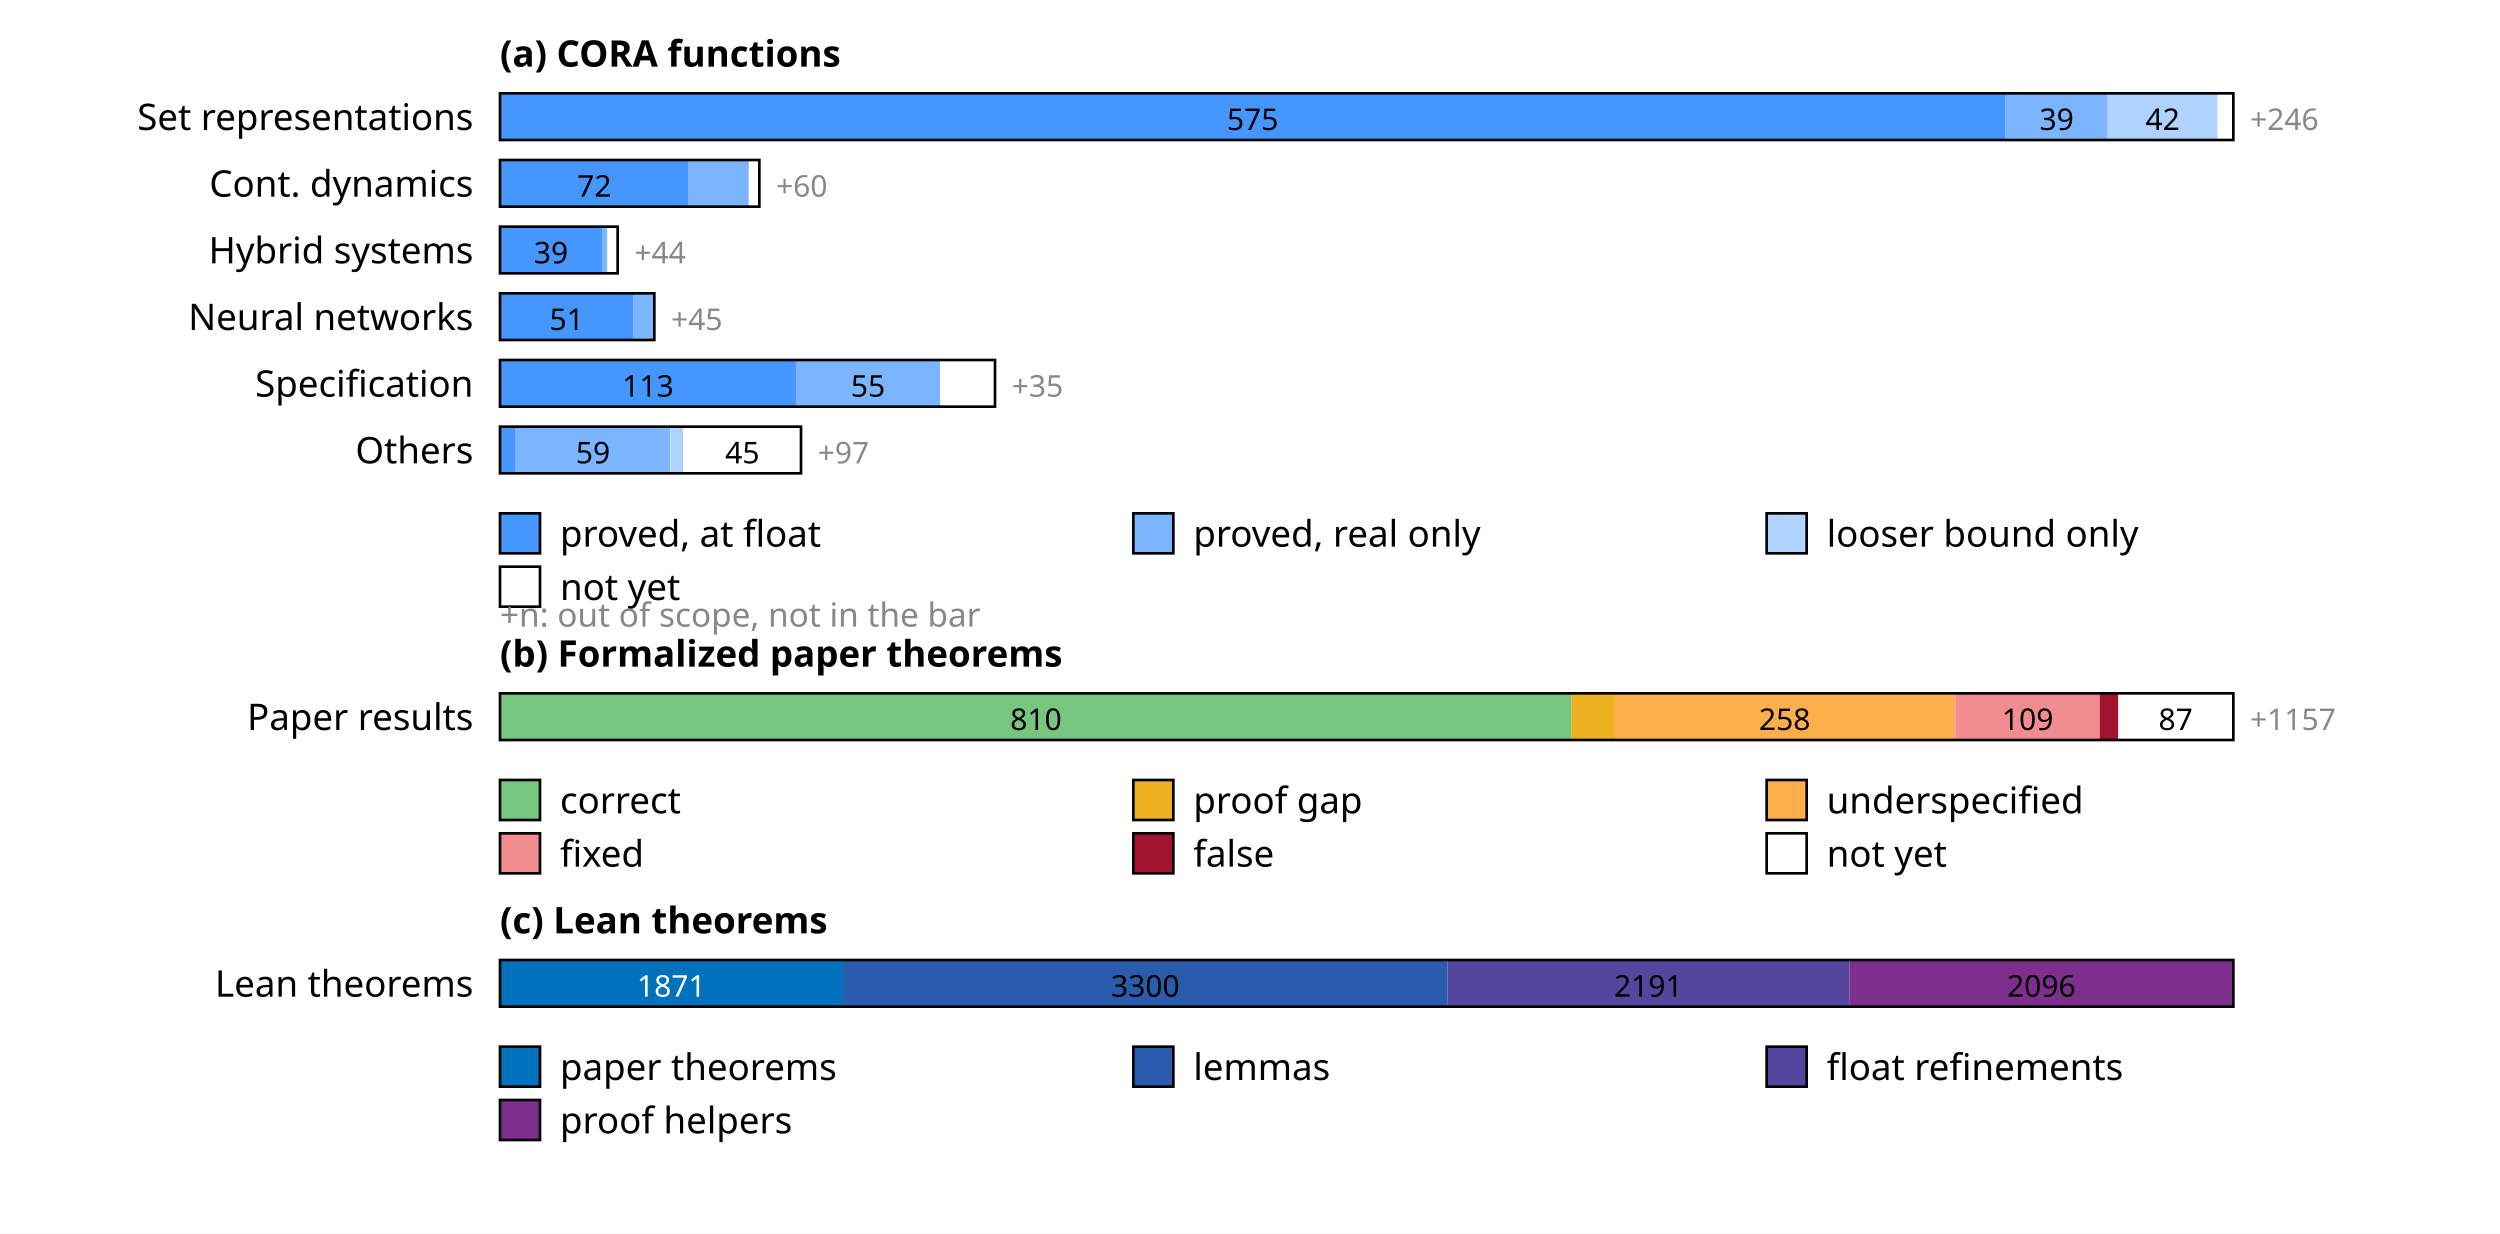
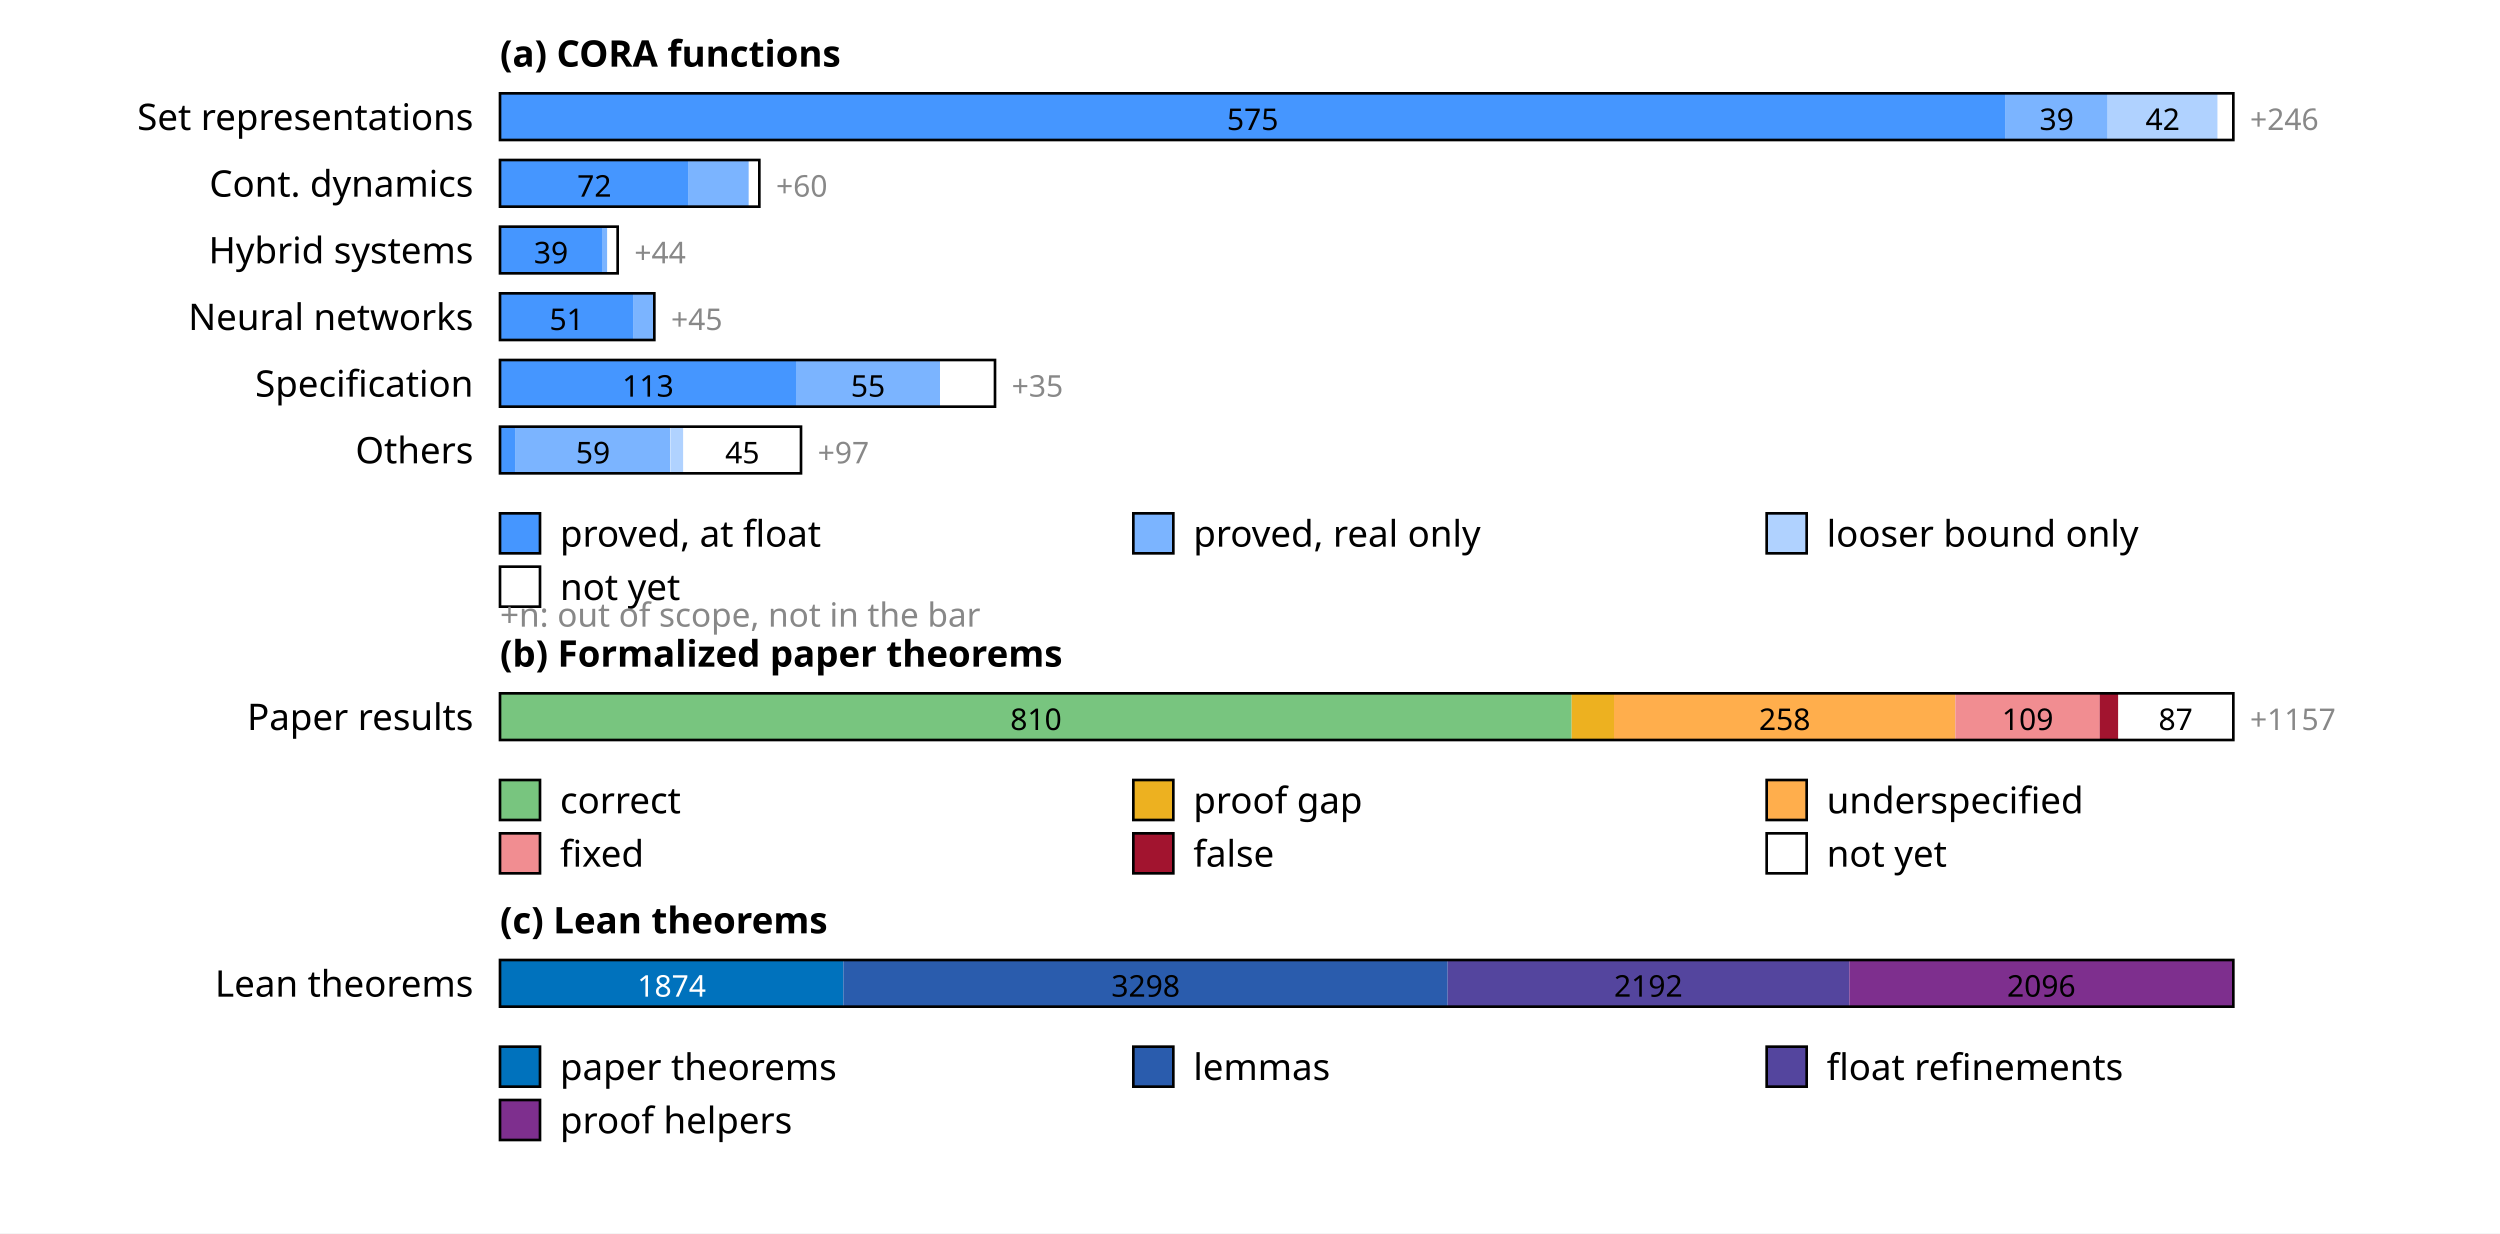
<svg xmlns="http://www.w3.org/2000/svg" width="750" height="370" font-family="sans-serif" font-size="11">
  <rect width="100%" height="100%" fill="white" />
  <text x="150" y="20" font-weight="bold">(a) CORA functions</text>
  <text x="142" y="39" text-anchor="end">Set representations</text>
  <rect x="150.0" y="28" width="451.7" height="14" fill="rgb(69,150,255)" />
  <text x="375.8" y="39" text-anchor="middle" font-size="9" fill="#000">575</text>
  <rect x="601.7" y="28" width="30.6" height="14" fill="rgb(123,180,255)" />
  <text x="617.0" y="39" text-anchor="middle" font-size="9" fill="#000">39</text>
  <rect x="632.3" y="28" width="33.0" height="14" fill="rgb(176,210,255)" />
  <text x="648.8" y="39" text-anchor="middle" font-size="9" fill="#000">42</text>
  <rect x="665.3" y="28" width="4.7" height="14" fill="rgb(255,255,255)" />
  <rect x="150" y="28" width="520.0" height="14" fill="none" stroke="#000" stroke-width="0.8" />
  <text x="675.0" y="39" font-size="9" fill="#888">+246</text>
  <text x="142" y="59" text-anchor="end">Cont. dynamics</text>
  <rect x="150.0" y="48" width="56.6" height="14" fill="rgb(69,150,255)" />
  <text x="178.3" y="59" text-anchor="middle" font-size="9" fill="#000">72</text>
  <rect x="206.6" y="48" width="18.1" height="14" fill="rgb(123,180,255)" />
  <rect x="224.6" y="48" width="3.1" height="14" fill="rgb(255,255,255)" />
  <rect x="150" y="48" width="77.8" height="14" fill="none" stroke="#000" stroke-width="0.8" />
  <text x="232.8" y="59" font-size="9" fill="#888">+60</text>
  <text x="142" y="79" text-anchor="end">Hybrid systems</text>
  <rect x="150.0" y="68" width="30.6" height="14" fill="rgb(69,150,255)" />
  <text x="165.3" y="79" text-anchor="middle" font-size="9" fill="#000">39</text>
  <rect x="180.6" y="68" width="1.6" height="14" fill="rgb(123,180,255)" />
  <rect x="182.2" y="68" width="3.1" height="14" fill="rgb(255,255,255)" />
  <rect x="150" y="68" width="35.3" height="14" fill="none" stroke="#000" stroke-width="0.8" />
  <text x="190.3" y="79" font-size="9" fill="#888">+44</text>
  <text x="142" y="99" text-anchor="end">Neural networks</text>
  <rect x="150.0" y="88" width="40.1" height="14" fill="rgb(69,150,255)" />
  <text x="170.0" y="99" text-anchor="middle" font-size="9" fill="#000">51</text>
  <rect x="190.1" y="88" width="6.3" height="14" fill="rgb(123,180,255)" />
  <rect x="150" y="88" width="46.3" height="14" fill="none" stroke="#000" stroke-width="0.8" />
  <text x="201.3" y="99" font-size="9" fill="#888">+45</text>
  <text x="142" y="119" text-anchor="end">Specification</text>
  <rect x="150.0" y="108" width="88.8" height="14" fill="rgb(69,150,255)" />
  <text x="194.4" y="119" text-anchor="middle" font-size="9" fill="#000">113</text>
  <rect x="238.8" y="108" width="43.2" height="14" fill="rgb(123,180,255)" />
  <text x="260.4" y="119" text-anchor="middle" font-size="9" fill="#000">55</text>
  <rect x="282.0" y="108" width="16.5" height="14" fill="rgb(255,255,255)" />
  <rect x="150" y="108" width="148.5" height="14" fill="none" stroke="#000" stroke-width="0.8" />
  <text x="303.5" y="119" font-size="9" fill="#888">+35</text>
  <text x="142" y="139" text-anchor="end">Others</text>
  <rect x="150.0" y="128" width="4.7" height="14" fill="rgb(69,150,255)" />
  <rect x="154.7" y="128" width="46.3" height="14" fill="rgb(123,180,255)" />
  <text x="177.9" y="139" text-anchor="middle" font-size="9" fill="#000">59</text>
  <rect x="201.1" y="128" width="3.9" height="14" fill="rgb(176,210,255)" />
  <rect x="205.0" y="128" width="35.3" height="14" fill="rgb(255,255,255)" />
  <text x="222.7" y="139" text-anchor="middle" font-size="9" fill="#000">45</text>
  <rect x="150" y="128" width="90.3" height="14" fill="none" stroke="#000" stroke-width="0.8" />
  <text x="245.3" y="139" font-size="9" fill="#888">+97</text>
  <rect x="150" y="154" width="12" height="12" fill="rgb(69,150,255)" stroke="#000" stroke-width="0.8" />
  <text x="168" y="164">proved, at float</text>
  <rect x="340" y="154" width="12" height="12" fill="rgb(123,180,255)" stroke="#000" stroke-width="0.8" />
  <text x="358" y="164">proved, real only</text>
  <rect x="530" y="154" width="12" height="12" fill="rgb(176,210,255)" stroke="#000" stroke-width="0.8" />
  <text x="548" y="164">looser bound only</text>
  <rect x="150" y="170" width="12" height="12" fill="rgb(255,255,255)" stroke="#000" stroke-width="0.8" />
  <text x="168" y="180">not yet</text>
  <text x="150" y="188" font-size="10" fill="#888">+n: out of scope, not in the bar</text>
  <text x="150" y="200" font-weight="bold">(b) Formalized paper theorems</text>
  <text x="142" y="219" text-anchor="end">Paper results</text>
  <rect x="150.0" y="208" width="321.5" height="14" fill="rgb(120,197,127)" />
  <text x="310.8" y="219" text-anchor="middle" font-size="9" fill="#000">810</text>
  <rect x="471.5" y="208" width="12.7" height="14" fill="rgb(237,177,32)" />
  <rect x="484.2" y="208" width="102.4" height="14" fill="rgb(255,174,76)" />
  <text x="535.4" y="219" text-anchor="middle" font-size="9" fill="#000">258</text>
  <rect x="586.6" y="208" width="43.3" height="14" fill="rgb(241,141,145)" />
  <text x="608.3" y="219" text-anchor="middle" font-size="9" fill="#000">109</text>
  <rect x="629.9" y="208" width="5.6" height="14" fill="rgb(162,20,47)" />
  <rect x="635.5" y="208" width="34.5" height="14" fill="rgb(255,255,255)" />
  <text x="652.7" y="219" text-anchor="middle" font-size="9" fill="#000">87</text>
  <rect x="150" y="208" width="520.0" height="14" fill="none" stroke="#000" stroke-width="0.8" />
  <text x="675.0" y="219" font-size="9" fill="#888">+1157</text>
  <rect x="150" y="234" width="12" height="12" fill="rgb(120,197,127)" stroke="#000" stroke-width="0.8" />
  <text x="168" y="244">correct</text>
  <rect x="340" y="234" width="12" height="12" fill="rgb(237,177,32)" stroke="#000" stroke-width="0.8" />
  <text x="358" y="244">proof gap</text>
  <rect x="530" y="234" width="12" height="12" fill="rgb(255,174,76)" stroke="#000" stroke-width="0.8" />
  <text x="548" y="244">underspecified</text>
  <rect x="150" y="250" width="12" height="12" fill="rgb(241,141,145)" stroke="#000" stroke-width="0.8" />
  <text x="168" y="260">fixed</text>
  <rect x="340" y="250" width="12" height="12" fill="rgb(162,20,47)" stroke="#000" stroke-width="0.8" />
  <text x="358" y="260">false</text>
  <rect x="530" y="250" width="12" height="12" fill="rgb(255,255,255)" stroke="#000" stroke-width="0.8" />
  <text x="548" y="260">not yet</text>
  <text x="150" y="280" font-weight="bold">(c) Lean theorems</text>
  <text x="142" y="299" text-anchor="end">Lean theorems</text>
-   <rect x="150.0" y="288" width="102.9" height="14" fill="rgb(0,114,189)" />
-   <text x="201.4" y="299" text-anchor="middle" font-size="9" fill="#fff">1871</text>
-   <rect x="252.9" y="288" width="181.4" height="14" fill="rgb(42,92,173)" />
-   <text x="343.6" y="299" text-anchor="middle" font-size="9" fill="#000">3300</text>
+   <rect x="150.0" y="288" width="103.0" height="14" fill="rgb(0,114,189)" />
+   <text x="201.5" y="299" text-anchor="middle" font-size="9" fill="#fff">1874</text>
+   <rect x="253.0" y="288" width="181.3" height="14" fill="rgb(42,92,173)" />
+   <text x="343.7" y="299" text-anchor="middle" font-size="9" fill="#000">3298</text>
  <rect x="434.3" y="288" width="120.5" height="14" fill="rgb(84,69,158)" />
-   <text x="494.5" y="299" text-anchor="middle" font-size="9" fill="#000">2191</text>
+   <text x="494.5" y="299" text-anchor="middle" font-size="9" fill="#000">2192</text>
  <rect x="554.8" y="288" width="115.2" height="14" fill="rgb(126,47,142)" />
  <text x="612.4" y="299" text-anchor="middle" font-size="9" fill="#000">2096</text>
  <rect x="150" y="288" width="520.0" height="14" fill="none" stroke="#000" stroke-width="0.8" />
  <rect x="150" y="314" width="12" height="12" fill="rgb(0,114,189)" stroke="#000" stroke-width="0.8" />
  <text x="168" y="324">paper theorems</text>
  <rect x="340" y="314" width="12" height="12" fill="rgb(42,92,173)" stroke="#000" stroke-width="0.8" />
  <text x="358" y="324">lemmas</text>
  <rect x="530" y="314" width="12" height="12" fill="rgb(84,69,158)" stroke="#000" stroke-width="0.8" />
  <text x="548" y="324">float refinements</text>
  <rect x="150" y="330" width="12" height="12" fill="rgb(126,47,142)" stroke="#000" stroke-width="0.8" />
  <text x="168" y="340">proof helpers</text>
</svg>
